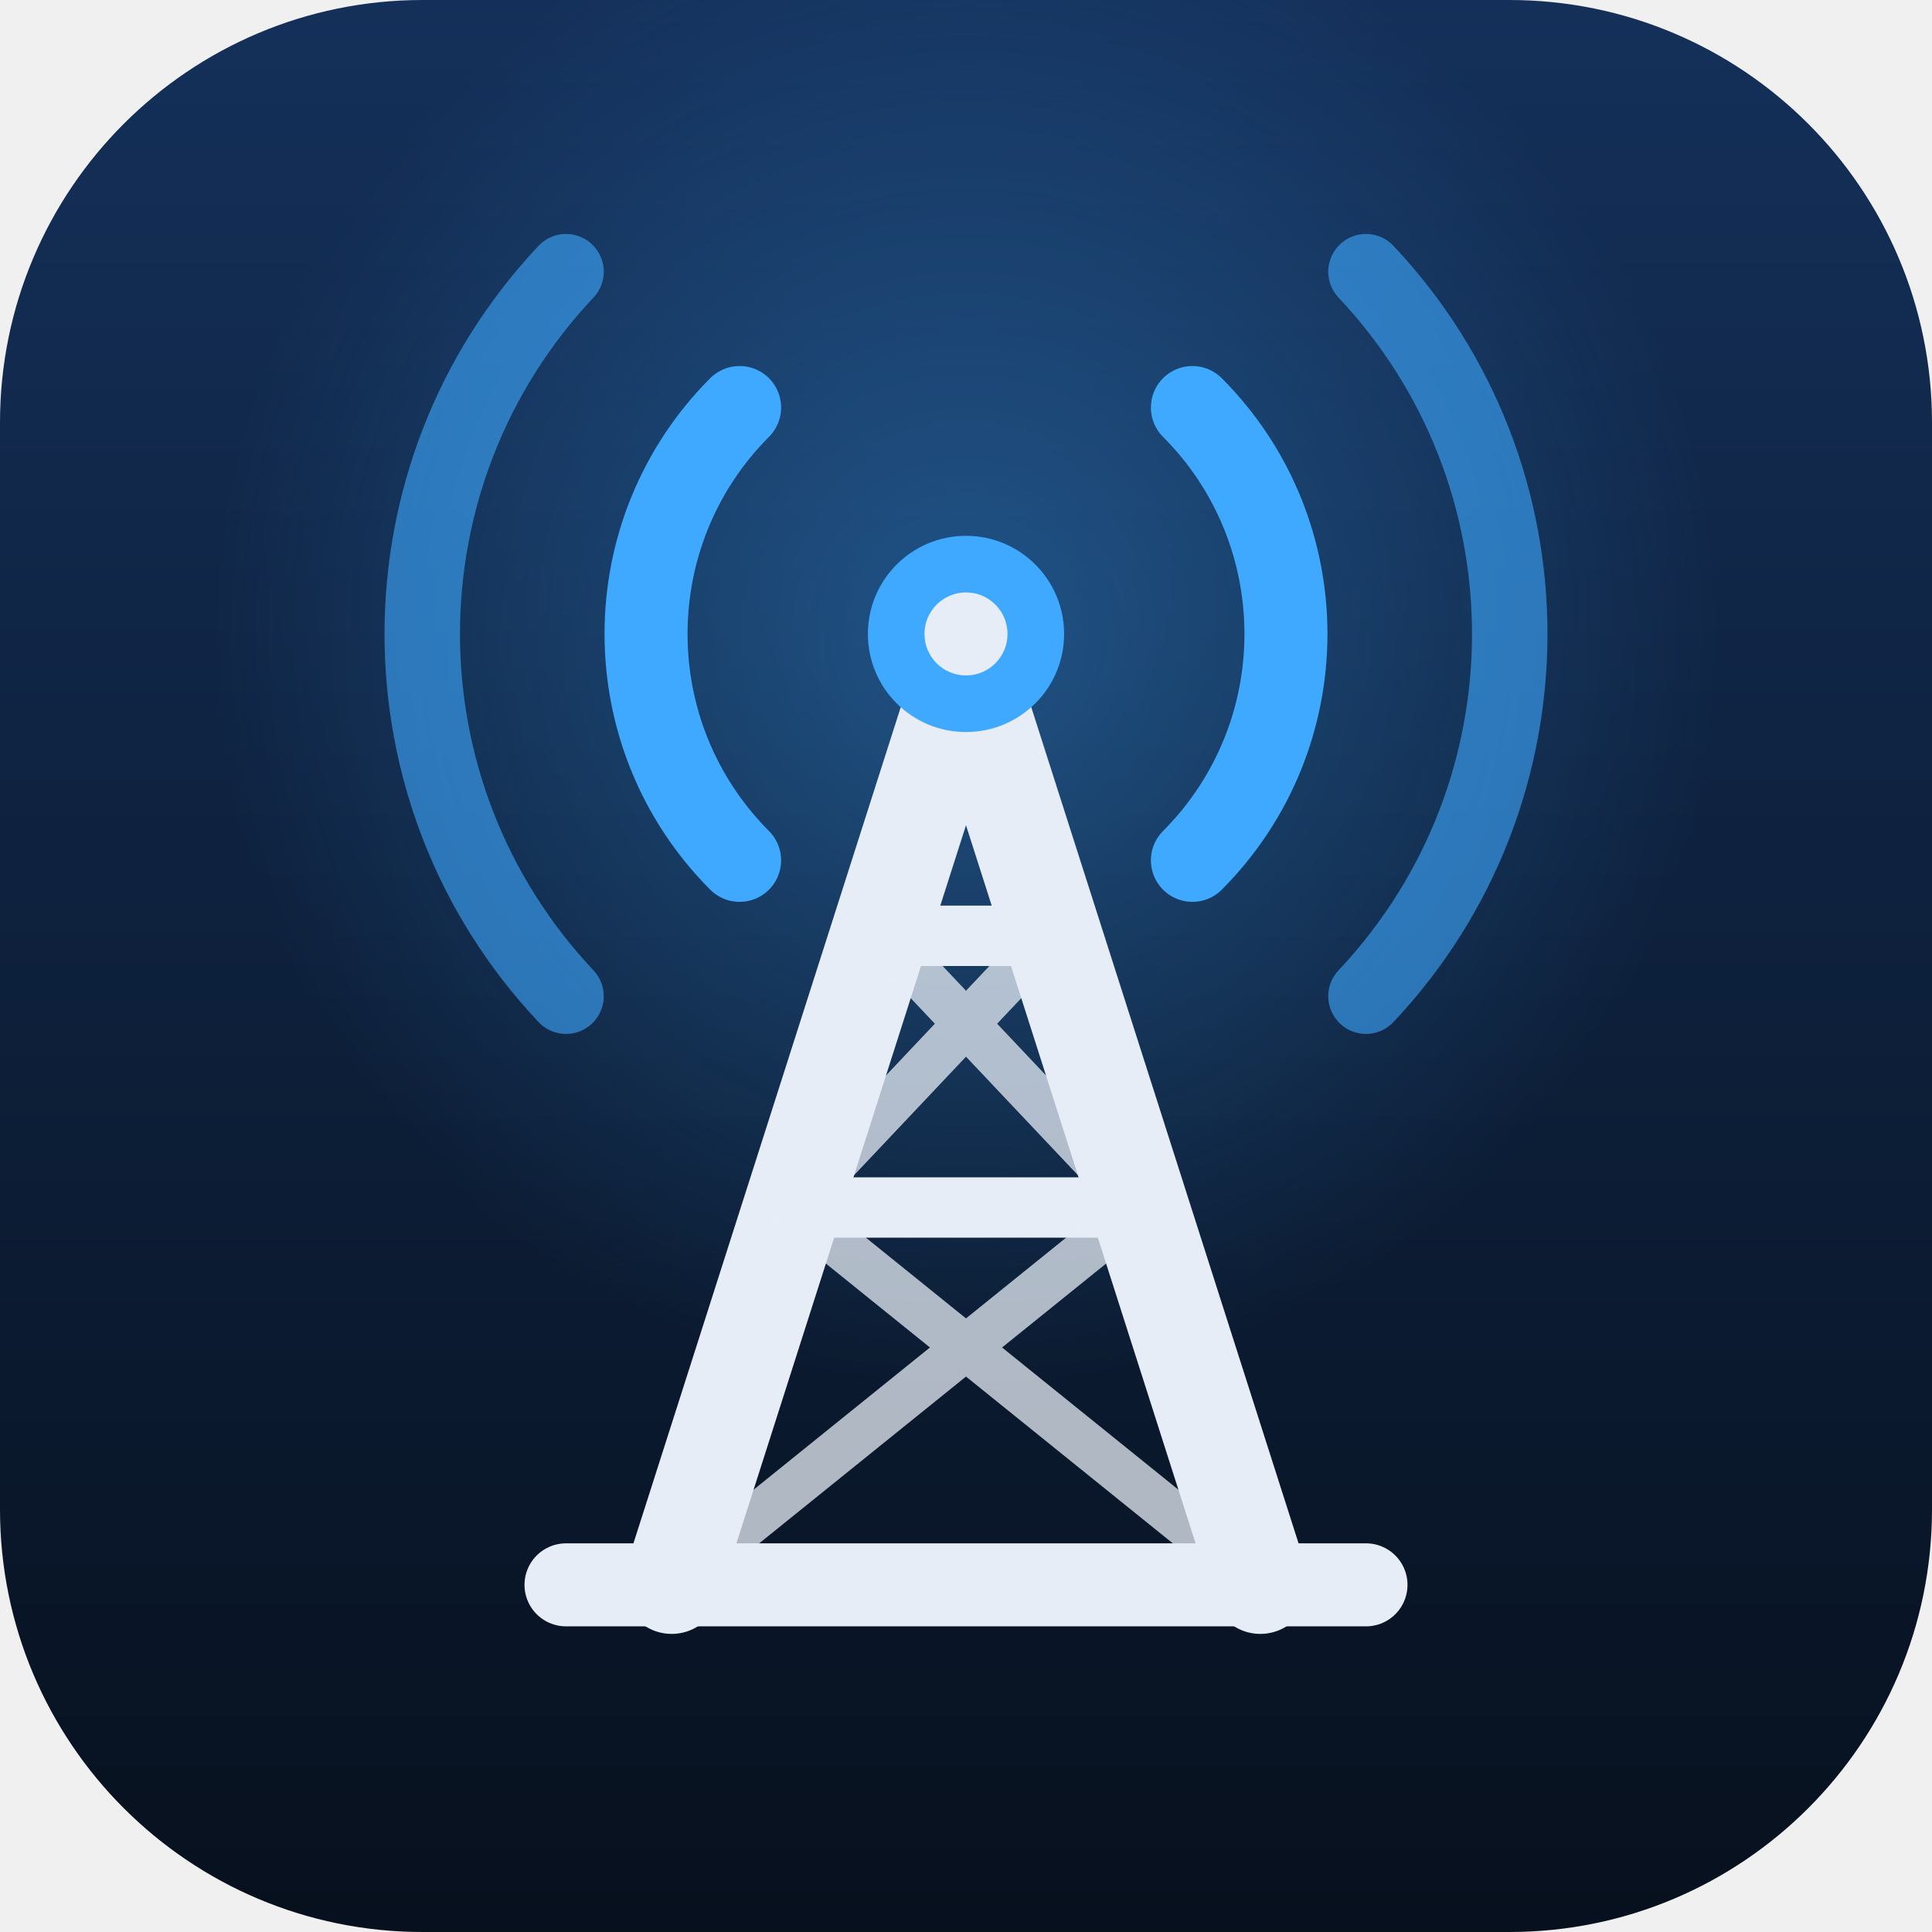
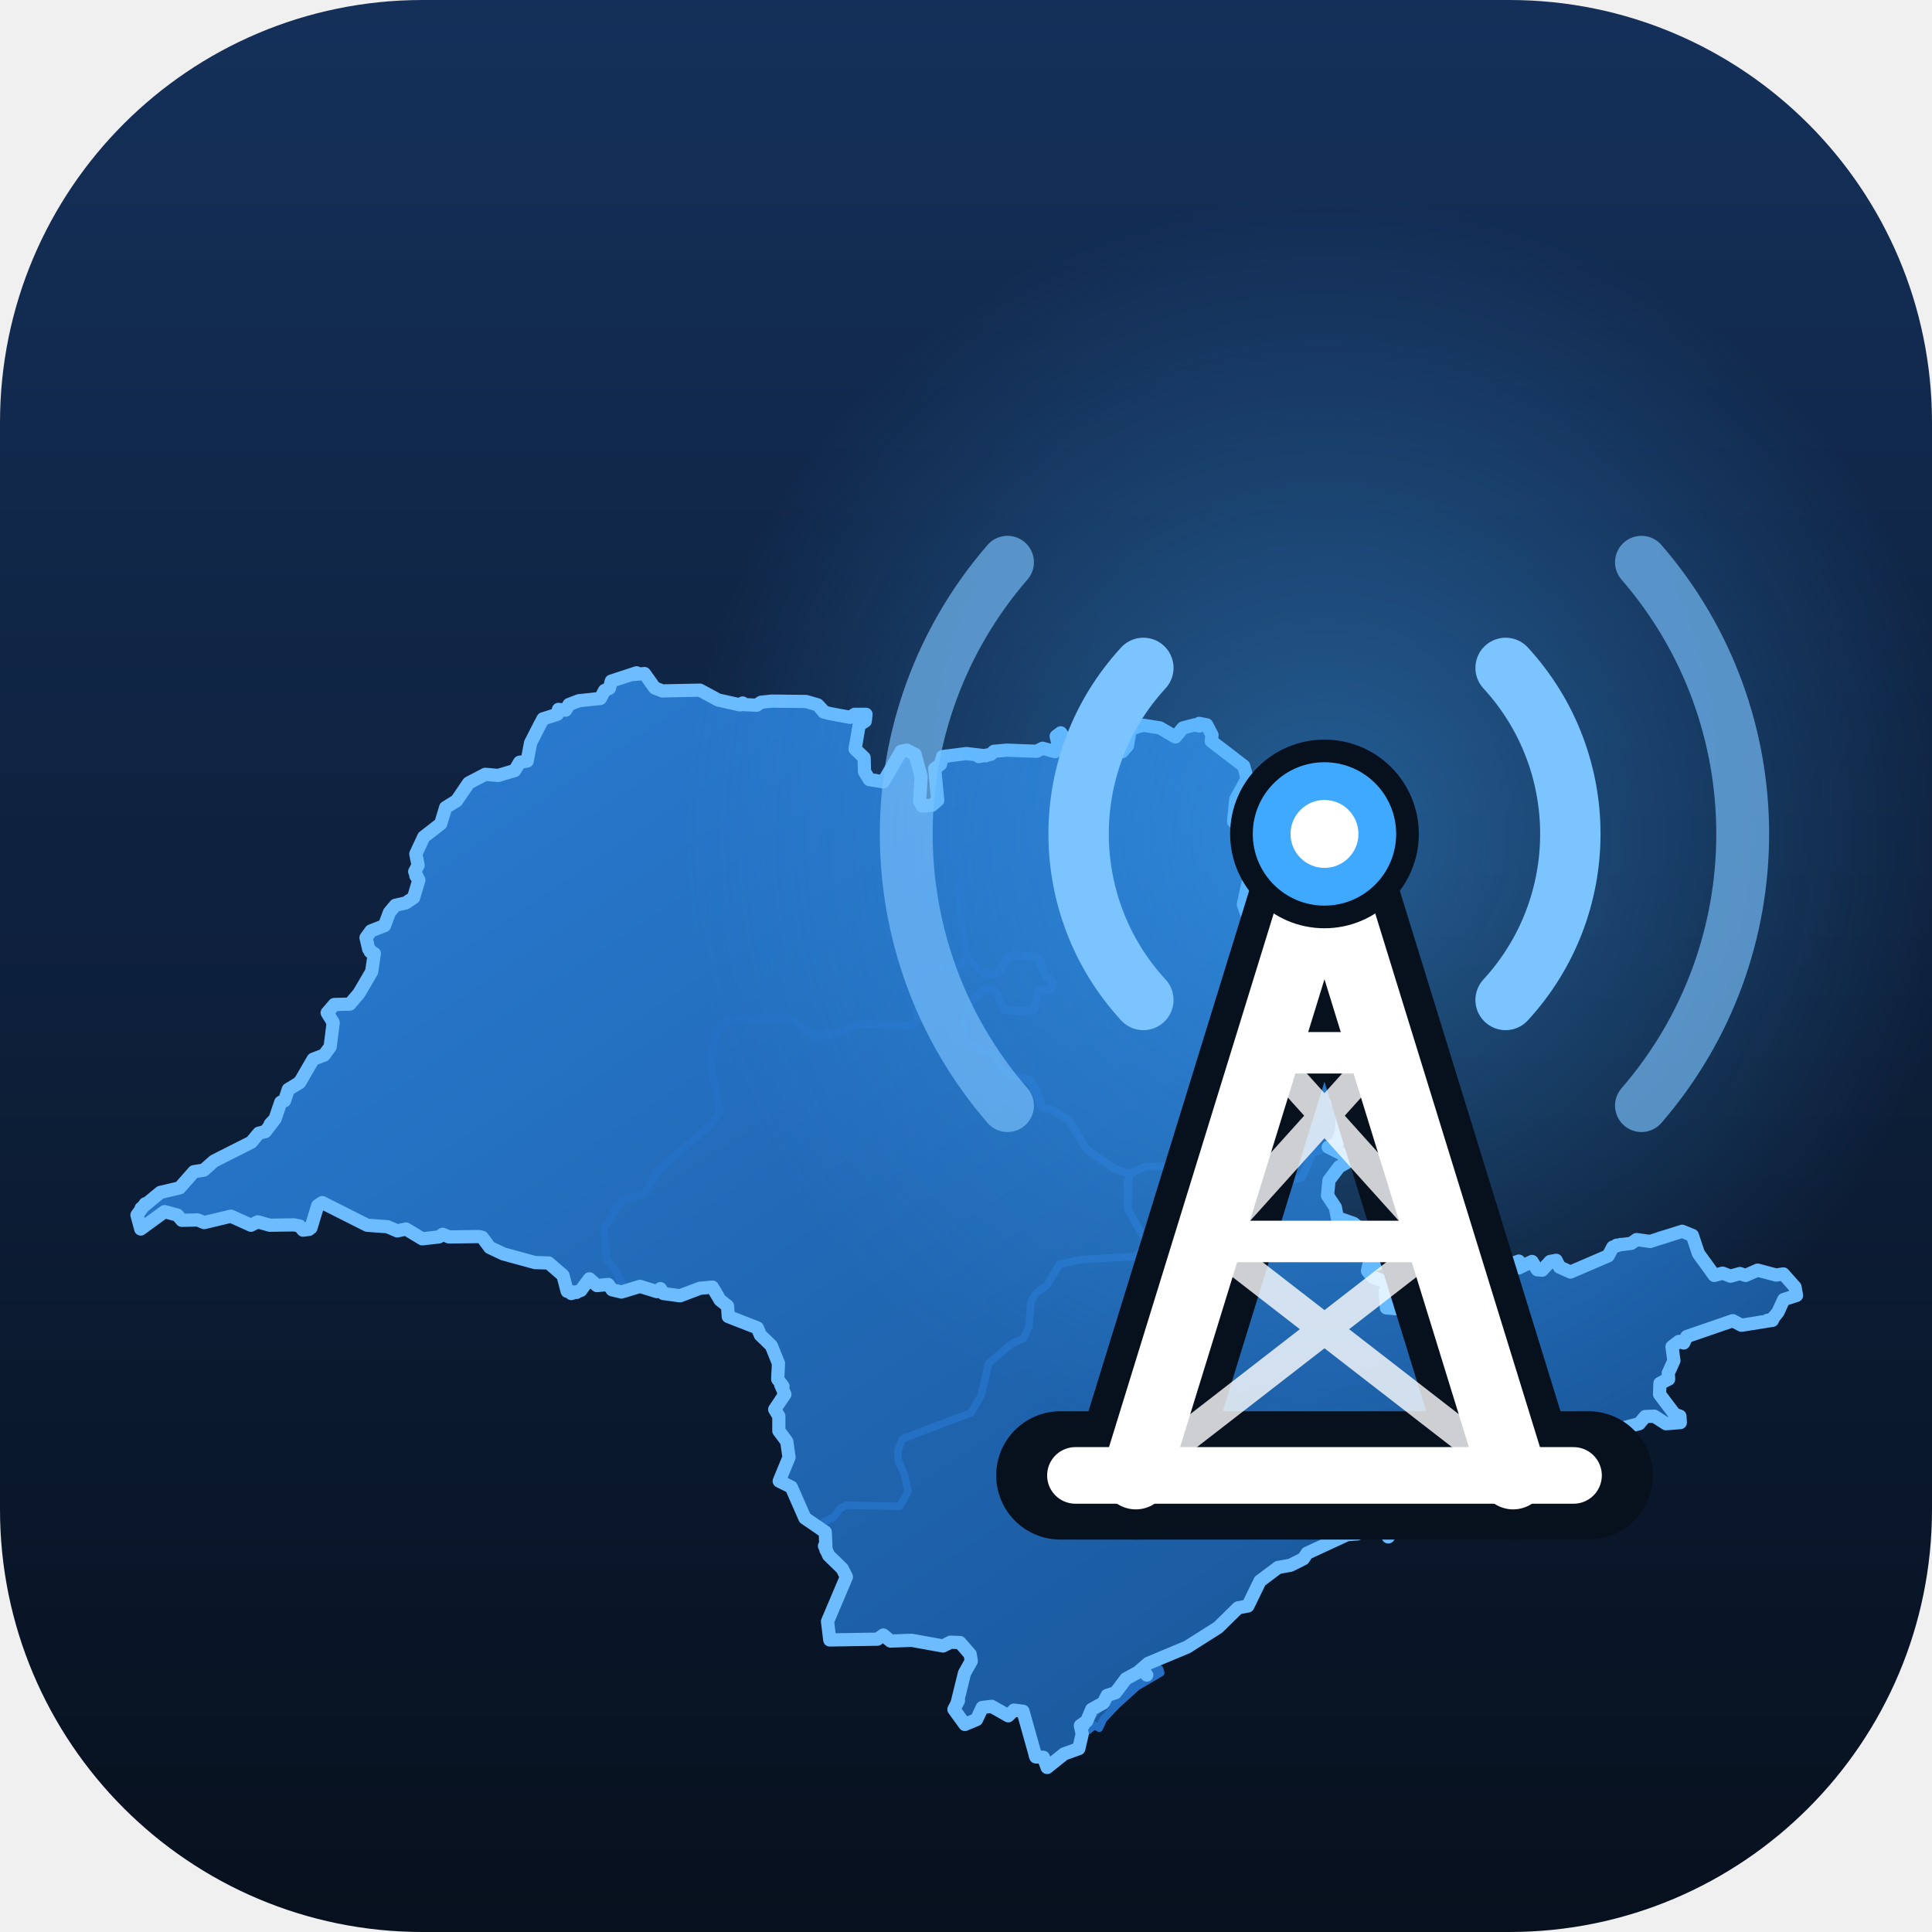
<svg xmlns="http://www.w3.org/2000/svg" viewBox="0 0 512 512">
  <defs>
    <linearGradient id="f" x1="0" y1="0" x2="0" y2="1">
      <stop offset="0" stop-color="#14305a" />
      <stop offset="1" stop-color="#07101d" />
    </linearGradient>
-     <radialGradient id="b" cx="256" cy="168" r="200" gradientUnits="userSpaceOnUse">
-       <stop offset="0" stop-color="#3fa9ff" stop-opacity=".35" />
+     <linearGradient id="m" x1="0" y1="0" x2="1" y2="1">
+       <stop offset="0" stop-color="#2b7fd8" />
+       <stop offset="1" stop-color="#16508f" />
+     </linearGradient>
+     <radialGradient id="b" cx="351" cy="221" r="170" gradientUnits="userSpaceOnUse">
+       <stop offset="0" stop-color="#3fa9ff" stop-opacity=".45" />
      <stop offset="1" stop-color="#3fa9ff" stop-opacity="0" />
    </radialGradient>
  </defs>
  <rect width="512" height="512" rx="112" fill="url(#f)" />
-   <circle cx="256" cy="168" r="200" fill="url(#b)" />
-   <g fill="none" stroke="#3fa9ff" stroke-linecap="round">
-     <path d="M196 108 a85 85 0 0 0 0 120" stroke-width="22" />
-     <path d="M316 108 a85 85 0 0 1 0 120" stroke-width="22" />
-     <path d="M150 72 a140 140 0 0 0 0 192" stroke-width="20" stroke-opacity=".6" />
-     <path d="M362 72 a140 140 0 0 1 0 192" stroke-width="20" stroke-opacity=".6" />
+   <path d="M351.7 304.2 L355.3 305.1 L356.6 306.4 L356.6 308.4 L355.0 309.2 L352.3 312.4 L351.8 314.7 L351.8 316.4 L353.9 319.6 L354.2 322.2 L358.7 324.0 L362.0 327.0 L365.9 329.3 L364.6 332.4 L365.2 335.0 L363.0 335.3 L362.3 336.4 L363.6 338.0 L369.4 340.4 L367.1 342.4 L366.9 345.0 L367.6 346.3 L374.4 346.9 L377.3 346.3 L378.7 348.0 L379.9 348.1 L387.6 346.1 L388.7 345.0 L391.3 346.9 L392.7 344.9 L395.0 346.1 L395.6 344.7 L398.1 343.7 L398.8 342.2 L397.9 340.6 L395.0 340.3 L394.0 338.7 L394.7 337.7 L398.7 336.6 L399.9 334.8 L402.4 333.8 L402.4 335.7 L405.6 334.0 L407.4 336.2 L408.4 336.3 L410.4 334.0 L412.1 333.5 L413.4 335.6 L415.9 336.7 L425.3 332.9 L427.9 329.8 L431.6 329.3 L433.6 328.1 L437.3 328.7 L439.9 327.3 L445.3 326.0 L448.5 327.0 L450.0 331.9 L452.6 334.4 L454.1 337.7 L456.4 337.0 L458.1 337.8 L462.4 337.5 L465.6 336.3 L470.1 337.5 L472.4 337.3 L475.6 340.4 L476.0 343.3 L472.6 344.4 L469.6 350.0 L461.3 351.2 L458.7 350.1 L457.3 351.2 L447.0 354.3 L445.9 356.0 L444.7 355.5 L443.2 357.0 L443.7 360.4 L442.1 363.9 L442.3 365.3 L440.0 366.4 L439.7 369.0 L443.7 374.4 L445.1 375.0 L445.4 377.0 L441.3 377.2 L438.4 375.4 L436.4 375.2 L434.4 377.2 L429.2 378.7 L429.7 380.7 L428.7 384.0 L425.0 382.4 L421.1 384.7 L421.6 386.6 L417.6 386.8 L416.4 386.0 L415.3 387.2 L411.0 388.1 L410.0 390.4 L411.4 394.7 L410.7 398.9 L409.0 398.8 L408.1 397.8 L405.3 398.6 L403.6 396.6 L401.6 396.8 L400.1 395.5 L387.9 393.8 L387.0 394.6 L383.0 395.3 L382.1 396.3 L376.7 397.0 L373.2 402.2 L372.1 405.5 L369.3 405.5 L367.9 407.4 L364.7 403.5 L363.6 403.4 L362.1 405.7 L356.7 406.7 L351.0 410.0 L346.4 411.6 L345.3 413.2 L342.4 414.6 L338.7 415.2 L332.6 420.7 L332.3 423.0 L330.9 424.2 L330.7 425.6 L328.1 426.0 L323.0 431.2 L318.4 433.4 L314.4 436.6 L311.9 437.3 L308.4 439.7 L304.4 440.7 L302.4 442.7 L298.4 444.9 L295.6 448.4 L293.1 449.6 L292.4 451.0 L294.1 451.2 L303.3 443.7 L307.3 442.3 L307.6 443.3 L301.3 447.0 L295.9 451.9 L292.4 455.6 L291.3 458.0 L290.1 457.2 L288.4 458.6 L286.7 457.6 L285.9 463.3 L282.7 464.3 L277.6 468.4 L276.1 465.7 L273.6 465.3 L273.3 461.9 L270.7 453.4 L269.0 453.2 L266.4 454.6 L262.1 452.0 L260.0 452.7 L258.1 456.2 L255.6 457.0 L253.6 455.0 L252.5 452.4 L253.9 450.2 L255.3 443.0 L257.1 440.2 L256.9 438.4 L254.4 435.4 L251.9 435.2 L249.9 436.3 L247.0 435.2 L241.6 434.6 L235.6 434.9 L234.4 433.4 L232.1 434.6 L219.6 434.4 L218.9 429.3 L224.0 417.9 L223.1 415.9 L219.3 412.2 L218.2 409.6 L218.5 406.2 L216.8 404.2 L221.0 402.0 L222.7 399.7 L224.4 398.9 L238.4 399.2 L240.6 395.3 L239.7 390.7 L238.0 387.0 L238.0 384.2 L239.2 381.3 L257.3 374.4 L260.0 369.9 L262.0 361.3 L268.1 356.1 L271.2 354.7 L272.7 351.6 L273.2 345.0 L274.7 342.5 L277.4 340.7 L280.8 335.0 L286.4 333.8 L300.7 333.0 L303.2 331.3 L303.7 329.0 L298.9 320.4 L298.7 313.6 L299.6 310.9 L303.6 309.2 L312.7 309.0 L314.8 309.9 L316.7 313.4 L319.9 313.2 L322.4 312.0 L327.0 313.4 L341.3 313.0 L345.0 312.1 L347.8 305.6 L351.7 304.2ZM414.9 393.6 L418.4 394.9 L419.4 397.0 L416.9 403.3 L414.1 403.2 L412.1 404.6 L408.4 404.0 L408.1 402.7 L412.0 399.0 L414.9 393.6ZM291.0 451.6 L286.9 456.4 L288.6 455.9 L292.0 451.6 L291.0 451.6ZM269.6 253.0 L275.3 253.8 L277.3 258.7 L278.9 260.2 L278.6 262.2 L275.3 262.5 L274.0 267.6 L271.3 268.0 L266.1 267.7 L263.9 262.7 L262.4 262.0 L260.4 262.4 L255.7 267.3 L255.4 275.6 L257.9 277.7 L263.6 279.2 L264.4 282.0 L267.3 284.8 L273.2 286.4 L276.1 293.5 L278.7 294.0 L283.3 296.9 L287.9 304.5 L295.3 309.7 L299.2 311.0 L298.9 320.4 L303.7 329.0 L303.4 330.7 L300.7 333.0 L286.4 333.8 L280.7 335.1 L277.4 340.7 L274.7 342.5 L273.2 345.0 L272.7 351.6 L271.2 354.7 L268.1 356.1 L262.0 361.3 L260.0 369.9 L257.3 374.4 L239.2 381.3 L238.0 384.2 L238.0 387.0 L239.7 390.7 L240.6 395.3 L238.4 399.2 L224.4 398.9 L222.7 399.7 L221.0 402.0 L216.7 404.2 L212.8 402.2 L209.4 394.2 L206.2 392.4 L208.5 387.9 L208.8 385.0 L208.3 382.2 L206.0 379.0 L206.0 375.0 L204.9 373.3 L207.6 368.4 L206.0 366.2 L205.7 360.4 L203.1 355.3 L201.2 353.9 L200.4 351.8 L192.8 349.0 L192.5 346.2 L190.5 344.4 L188.4 341.0 L179.9 343.4 L169.9 341.0 L165.9 342.4 L163.4 337.0 L160.8 333.9 L160.0 325.6 L164.7 318.0 L171.0 316.3 L174.1 310.4 L188.1 298.2 L190.8 294.7 L188.6 283.6 L188.5 277.9 L190.6 272.7 L193.0 270.3 L207.6 269.7 L210.4 270.6 L215.9 274.5 L221.0 274.2 L227.6 271.4 L241.6 271.7 L243.1 270.4 L243.4 261.3 L244.7 256.0 L253.9 255.9 L256.4 254.0 L260.7 258.0 L263.0 258.3 L265.0 257.8 L267.3 253.5 L269.6 253.0ZM317.2 191.6 L320.1 192.0 L321.2 194.7 L321.0 196.2 L325.9 199.2 L329.7 202.7 L330.6 206.2 L327.5 211.6 L326.9 217.3 L333.6 221.9 L334.9 226.2 L336.9 229.0 L335.6 231.1 L332.7 231.8 L332.3 233.3 L330.6 234.4 L329.5 240.4 L331.3 244.4 L334.3 245.9 L333.4 249.9 L334.0 255.0 L336.5 257.6 L336.6 260.4 L338.9 263.9 L339.7 267.9 L340.7 268.8 L343.6 268.8 L350.7 265.7 L354.4 268.2 L356.1 267.1 L358.7 269.9 L361.9 270.2 L364.0 273.0 L363.7 279.3 L360.7 282.9 L357.7 284.2 L356.3 288.4 L354.1 291.6 L355.7 293.6 L356.0 295.3 L355.7 299.3 L354.3 303.0 L347.9 305.5 L345.0 312.1 L342.7 312.7 L327.0 313.4 L322.4 312.0 L319.9 313.2 L316.7 313.4 L314.8 309.9 L312.7 309.0 L303.6 309.2 L299.3 311.1 L295.3 309.7 L287.9 304.5 L283.3 296.9 L278.7 294.0 L276.1 293.5 L274.8 289.0 L272.7 286.1 L267.3 284.8 L264.4 282.0 L263.6 279.2 L257.9 277.7 L255.4 275.6 L255.7 267.3 L260.4 262.4 L262.4 262.0 L263.9 262.7 L266.1 267.7 L272.4 267.9 L274.0 267.6 L275.3 262.5 L278.4 262.4 L278.9 260.2 L277.3 258.7 L274.7 253.5 L267.9 253.1 L266.4 254.4 L265.0 257.8 L263.0 258.3 L260.7 258.0 L256.3 253.9 L254.7 245.0 L254.2 228.7 L247.2 219.6 L246.6 213.3 L247.7 212.7 L248.3 211.0 L247.4 204.2 L249.0 202.2 L249.3 200.4 L256.1 199.4 L260.4 200.3 L263.3 198.8 L269.0 198.3 L274.1 198.8 L276.1 198.1 L278.7 199.1 L280.3 198.2 L279.6 195.0 L280.4 194.0 L282.6 195.0 L283.6 197.4 L286.4 199.4 L289.0 200.0 L292.1 197.8 L293.0 194.9 L294.4 195.1 L297.0 198.7 L297.5 198.4 L298.6 197.3 L299.0 193.6 L300.1 192.6 L302.7 192.0 L307.0 192.6 L308.7 193.1 L310.1 194.8 L311.9 194.8 L313.3 192.6 L317.2 191.6ZM168.2 178.2 L171.0 178.3 L173.4 181.9 L175.0 182.8 L185.9 182.6 L190.4 185.4 L195.6 186.6 L200.4 186.6 L204.4 185.4 L214.4 185.7 L216.4 186.3 L219.3 188.8 L225.0 189.7 L226.4 188.9 L229.3 188.9 L229.7 190.7 L227.7 192.4 L226.8 198.2 L228.8 200.2 L229.1 204.4 L230.7 206.4 L231.9 206.0 L233.9 206.9 L238.4 198.9 L240.1 198.6 L243.0 200.4 L244.2 205.6 L243.7 212.2 L245.0 213.4 L246.5 213.3 L247.3 220.4 L254.2 228.7 L254.7 245.0 L256.3 253.9 L253.9 255.9 L244.5 256.2 L243.4 261.3 L243.1 270.4 L241.6 271.7 L227.6 271.4 L221.0 274.2 L215.9 274.5 L210.4 270.6 L207.6 269.7 L193.0 270.3 L190.6 272.7 L188.5 277.9 L188.6 283.6 L190.8 294.7 L188.1 298.2 L174.1 310.4 L171.0 316.3 L164.7 318.0 L160.0 325.6 L160.8 333.9 L163.4 337.0 L165.6 342.4 L162.1 341.9 L160.7 340.4 L157.9 340.6 L156.1 339.1 L153.9 342.1 L151.0 342.9 L149.8 341.9 L149.1 338.2 L145.9 335.1 L133.0 332.3 L129.6 330.7 L127.6 328.1 L126.1 327.5 L119.0 327.8 L117.0 327.2 L111.9 328.4 L107.6 325.7 L105.3 326.3 L102.7 325.2 L97.0 324.9 L91.3 321.3 L85.3 318.7 L84.3 319.6 L82.4 325.5 L81.6 326.0 L80.1 326.1 L79.0 324.9 L71.0 324.7 L68.4 323.8 L66.4 324.9 L61.3 322.3 L54.4 324.0 L52.4 323.3 L48.7 323.6 L43.9 321.2 L37.0 325.6 L36.0 321.6 L38.1 318.7 L40.1 318.0 L41.9 316.0 L47.3 314.6 L51.0 310.3 L53.9 309.7 L56.4 307.3 L66.1 302.6 L68.4 300.1 L69.9 299.7 L72.6 296.4 L74.0 291.9 L75.3 291.3 L76.1 288.4 L80.4 285.0 L83.0 280.2 L86.1 278.7 L88.0 275.3 L88.0 271.0 L86.4 269.0 L86.6 267.9 L88.1 266.0 L92.4 265.9 L97.9 258.2 L98.9 252.7 L97.4 251.6 L96.6 248.4 L98.1 246.3 L99.9 246.2 L101.7 245.0 L104.1 240.0 L105.3 239.2 L107.6 239.1 L109.7 237.0 L110.6 233.3 L109.7 231.0 L110.5 229.3 L110.3 225.0 L112.3 221.0 L116.2 218.7 L118.0 213.6 L120.8 211.9 L124.1 207.1 L128.4 204.9 L131.9 205.1 L135.3 204.3 L136.8 203.3 L137.3 201.7 L139.3 201.4 L140.6 195.9 L143.6 190.3 L147.3 189.1 L147.6 187.9 L149.9 187.6 L150.7 186.3 L153.0 185.4 L158.7 184.9 L159.9 182.8 L161.3 181.9 L161.6 180.3 L168.2 178.2Z" fill="url(#m)" stroke="#2470c4" stroke-width="2" stroke-linejoin="round" />
+   <path d="M72.6 296.9 L70.3 299.9 L68.6 300.3 L66.6 302.7 L56.7 307.7 L54.0 310.1 L51.4 310.5 L47.6 314.8 L42.5 316.0 L37.4 320.2M98.1 252.2 L99.2 252.7 L98.5 257.5 L95.1 263.3 L92.7 266.1 L88.6 266.2 L86.7 268.4 L88.3 271.0 L87.5 277.4 L85.9 279.6 L83.0 280.7 L79.4 286.9 L76.4 288.7 L75.4 291.7 L74.4 292.1 L72.9 296.5 L71.6 297.9M398.5 344.1 L395.9 345.1 L395.7 346.2 L394.9 346.6 L392.9 345.2 L391.4 347.3 L388.7 345.4 L387.9 346.5 L379.8 348.5 L378.8 348.4 L377.3 346.6 L374.4 347.2 L367.4 346.6 L367.1 342.3 L369.3 340.6 L363.7 338.4 L362.4 336.8 L362.7 335.4 L365.2 334.9 L364.4 332.8 L365.9 330.4 L365.5 329.3 L363.5 328.2M254.0 450.7 L252.8 453.0 L255.7 457.0 L258.8 455.7 L260.3 452.5 L262.8 452.2 L267.2 454.7 L268.7 453.2 L271.1 453.5 L274.5 465.6M151.4 342.8 L153.9 342.0 L156.2 338.9 L158.2 340.7 L161.2 340.4 L162.2 341.8 L164.7 342.4 L169.6 340.9 L174.1 342.3 L175.0 341.5 L175.8 342.8 L180.2 343.4 L185.5 341.4 L188.8 341.1 L190.8 344.5 L192.8 346.1 L193.0 348.9 L200.7 351.9 L201.5 353.8 L204.4 356.6 L206.3 361.3 L206.1 365.5 L207.5 367.4M274.5 465.6 L276.5 465.7 L277.5 468.4 L282.0 464.8 L285.9 463.4 L286.8 459.5 L286.3 457.3 L288.0 456.1 L289.3 453.0 L292.4 451.3 L293.4 449.3 L295.6 448.6 L298.4 444.9 L301.7 443.1M38.5 319.0 L36.3 322.0 L37.3 325.7 L43.6 321.1 L47.0 322.0 L48.2 323.4 L52.4 323.3 L54.1 324.0 L61.2 322.3 L66.5 324.7 L68.3 323.8 L71.5 324.7 L77.9 324.6 L79.4 324.9 L80.3 326.0 L81.9 325.8 L82.7 324.4M82.4 325.4 L84.2 319.5 L85.4 318.7 L97.3 324.7 L102.7 325.1 L105.3 326.2 L107.6 325.7 L111.9 328.3 L116.3 327.8 L117.3 327.1 L119.0 327.8 L126.9 327.7 L127.8 327.9 L129.8 330.6 L133.4 332.3 L141.8 334.6 L145.4 334.7 L149.2 338.0 L150.3 342.2 L152.8 342.5M261.2 200.3 L256.1 199.7 L249.8 200.5 L249.2 202.6 L247.7 203.7 L248.5 212.1 L247.0 213.4 L244.4 213.6 L243.7 212.3 L244.1 205.8 L242.5 199.9 L240.3 198.8 L238.8 199.1 L234.1 207.2 L230.4 206.6 L229.1 204.5 L229.0 200.8 L226.6 198.5 L227.7 192.1 L229.3 191.1 L229.5 189.3 L226.5 189.3 L225.3 190.1 L219.9 189.1 L218.3 188.7 L216.8 186.9M301.0 192.8 L299.5 193.4 L298.8 197.6 L297.4 199.2 L296.0 196.7 L293.6 195.1 L292.8 195.8 L292.6 198.0 L290.1 199.8 L286.8 199.8 L283.4 197.5 L281.1 194.2 L279.9 195.1 L280.6 198.2 L279.6 199.2 L276.3 198.3 L274.7 199.1 L266.8 198.8 L263.4 199.1 L262.6 199.9 L259.4 200.5M333.6 248.7 L334.3 246.0 L331.3 244.7 L329.5 239.7 L330.7 234.2 L331.9 233.8 L333.1 231.3 L335.7 231.0 L336.7 229.1 L333.4 221.9 L326.9 217.7 L327.5 211.8 L330.5 206.3 L329.6 203.0 L321.0 196.4 L321.2 194.8 L319.8 192.1 L317.8 191.7 L317.8 192.4 L316.6 192.1 L313.5 192.9 L311.5 195.3 L307.4 192.9 L303.0 192.2 L300.3 192.9M357.3 285.6 L357.7 284.1 L360.5 283.1 L361.5 281.2 L363.7 279.4 L363.8 272.8 L362.0 270.5 L358.7 270.1 L356.1 267.4 L354.5 268.5 L351.2 266.1 L343.6 269.1 L340.1 268.7 L338.9 264.4 L337.6 263.0 L336.5 260.1 L336.6 258.1 L334.0 255.5 L333.6 248.6M364.1 328.5 L358.7 324.2 L354.4 322.7 L353.9 320.0 L351.8 316.8 L352.2 312.8 L354.9 309.2 L356.7 308.2 L356.0 306.0 L352.0 304.0 L354.3 303.1 L355.5 300.0 L355.9 294.4 L354.1 291.7 L356.7 287.6 L357.5 284.5M429.5 329.8 L427.4 330.5 L426.2 332.8 L416.2 337.1 L413.3 335.8 L412.4 334.0 L410.8 334.3 L408.7 336.6 L407.4 336.5 L406.0 334.3 L402.5 336.0 L402.5 334.2 L400.2 335.0 L399.3 336.6 L394.7 338.2 L394.4 339.0 L395.1 340.2 L398.6 340.8 L399.2 342.4 L398.4 344.3M468.4 349.9 L469.6 349.7 L471.2 347.7 L472.7 344.4 L476.1 343.3 L475.7 341.1 L472.6 337.6 L470.7 337.9 L465.8 336.6 L462.6 338.0 L461.1 337.5 L458.6 338.2 L456.5 337.4 L454.3 338.0 L450.1 332.2 L448.5 327.4 L445.8 326.3 L437.3 329.0 L433.7 328.5 L432.3 329.5 L428.4 330.0M440.8 366.1 L442.2 365.5 L442.1 363.9 L443.6 360.6 L443.1 356.9 L444.9 355.5 L446.2 355.9 L447.0 354.2 L459.2 350.0 L461.5 351.2 L469.7 349.9 L470.1 349.0M420.9 386.7 L421.6 386.7 L421.0 384.8 L424.8 382.5 L426.3 382.4 L428.9 383.9 L429.4 378.6 L434.4 377.3 L436.0 375.4 L438.4 375.3 L441.5 377.3 L445.3 377.0 L445.2 375.3 L443.8 374.8 L439.8 369.5 L439.9 366.6 L441.6 365.8M381.4 396.4 L385.5 394.3 L392.2 394.1 L399.3 395.3 L402.0 396.8 L403.7 396.5 L405.3 398.5 L406.5 398.7 L408.4 397.8 L410.5 399.0 L411.4 397.5 L411.2 394.0 L410.1 392.1 L410.9 388.1 L415.5 387.1 L416.8 385.9 L417.9 386.8 L421.0 386.5M358.4 406.5 L362.4 405.6 L363.5 403.4 L365.4 403.8 L367.9 407.3 L369.2 405.6 L372.3 405.5 L374.7 399.5 L377.1 396.9 L382.1 396.3 L382.5 395.7M301.4 443.3 L304.3 440.8 L314.6 436.5 L322.8 431.3 L328.1 426.1 L330.7 425.6 L333.9 419.0 L338.7 415.4 L342.0 414.8 L345.4 413.1 L346.4 411.6 L357.0 406.7 L359.7 406.5M218.5 409.7 L219.6 412.2 L223.2 415.7 L224.3 417.9 L219.3 429.7 L219.9 434.6 L232.5 434.4 L234.1 433.3 L236.0 434.9 L241.6 434.7 L249.9 436.2 L251.9 435.2 L254.4 435.3 L257.1 438.4 L257.4 440.2 L255.6 443.4 L253.6 451.5M206.9 367.0 L208.0 369.5 L205.3 373.5 L206.4 375.3 L206.4 379.2 L208.5 382.0 L209.1 386.2 L206.5 392.5 L209.7 394.1 L213.3 402.3 L218.7 406.0 L218.9 410.8M110.2 232.1 L111.0 233.2 L109.6 237.9 L107.5 239.3 L104.8 239.9 L103.2 241.8 L101.9 245.3 L98.3 246.7 L97.0 248.5 L97.7 251.5 L98.8 252.5M143.2 191.8 L140.6 196.9 L139.7 201.7 L137.7 202.0 L136.4 204.2 L132.0 205.5 L128.6 205.2 L124.2 207.5 L121.0 212.2 L118.1 214.0 L116.8 218.3 L112.3 221.8 L110.2 226.3 L110.8 229.3 L109.9 231.0 L110.9 233.1M168.7 178.3 L162.0 180.5 L161.5 182.4 L160.2 183.0 L159.1 185.1 L153.4 185.7 L150.8 186.7 L149.9 188.2 L148.0 188.0 L147.7 189.3 L143.9 190.5 L142.7 192.8M196.8 186.3 L196.1 186.8 L190.3 185.5 L185.5 182.9 L175.5 183.1 L173.5 182.3 L170.8 178.5 L167.2 178.8M218.3 188.5 L216.7 186.8 L213.6 185.9 L204.5 185.8 L201.7 186.1 L200.5 186.9 L196.8 186.7M408.9 402.4 L408.9 402.4M303.9 443.9 L303.9 443.9M287.1 457.2 L287.1 457.2" fill="none" stroke="#6cbcff" stroke-width="3.5" stroke-linejoin="round" stroke-linecap="round" />
+   <circle cx="351" cy="221" r="170" fill="url(#b)" />
+   <g fill="none" stroke="#7cc4ff" stroke-linecap="round">
+     <path d="M303 177 a65 65 0 0 0 0 88" stroke-width="16" />
+     <path d="M399 177 a65 65 0 0 1 0 88" stroke-width="16" />
+     <path d="M267 149 a110 110 0 0 0 0 144" stroke-width="14" stroke-opacity=".65" />
+     <path d="M435 149 a110 110 0 0 1 0 144" stroke-width="14" stroke-opacity=".65" />
  </g>
-   <g fill="none" stroke="#e6edf7" stroke-linecap="round" stroke-linejoin="round">
-     <path d="M256 176 L178 420 M256 176 L334 420" stroke-width="26" />
-     <path d="M210 320 H302 M234 248 H278" stroke-width="16" />
-     <path d="M234 248 L302 320 M278 248 L210 320 M210 320 L334 420 M302 320 L178 420" stroke-width="12" stroke-opacity=".75" />
-     <path d="M150 420 H362" stroke-width="22" />
+   <g fill="none" stroke-linecap="round" stroke-linejoin="round">
+     <g stroke="#07101d" stroke-width="34">
+       <path d="M351 229 L301 391 M351 229 L401 391" />
+       <path d="M281 391 H421" />
+     </g>
+     <g stroke="#ffffff">
+       <path d="M351 229 L301 391 M351 229 L401 391" stroke-width="18" />
+       <path d="M321 329 H381 M336 279 H366" stroke-width="11" />
+       <path d="M336 279 L381 329 M366 279 L321 329 M321 329 L401 391 M381 329 L301 391" stroke-width="8" stroke-opacity=".8" />
+       <path d="M285 391 H417" stroke-width="15" />
+     </g>
  </g>
-   <circle cx="256" cy="168" r="26" fill="#3fa9ff" />
-   <circle cx="256" cy="168" r="11" fill="#e6edf7" />
+   <circle cx="351" cy="221" r="22" fill="#3fa9ff" stroke="#07101d" stroke-width="6" />
+   <circle cx="351" cy="221" r="9" fill="#fff" />
</svg>
